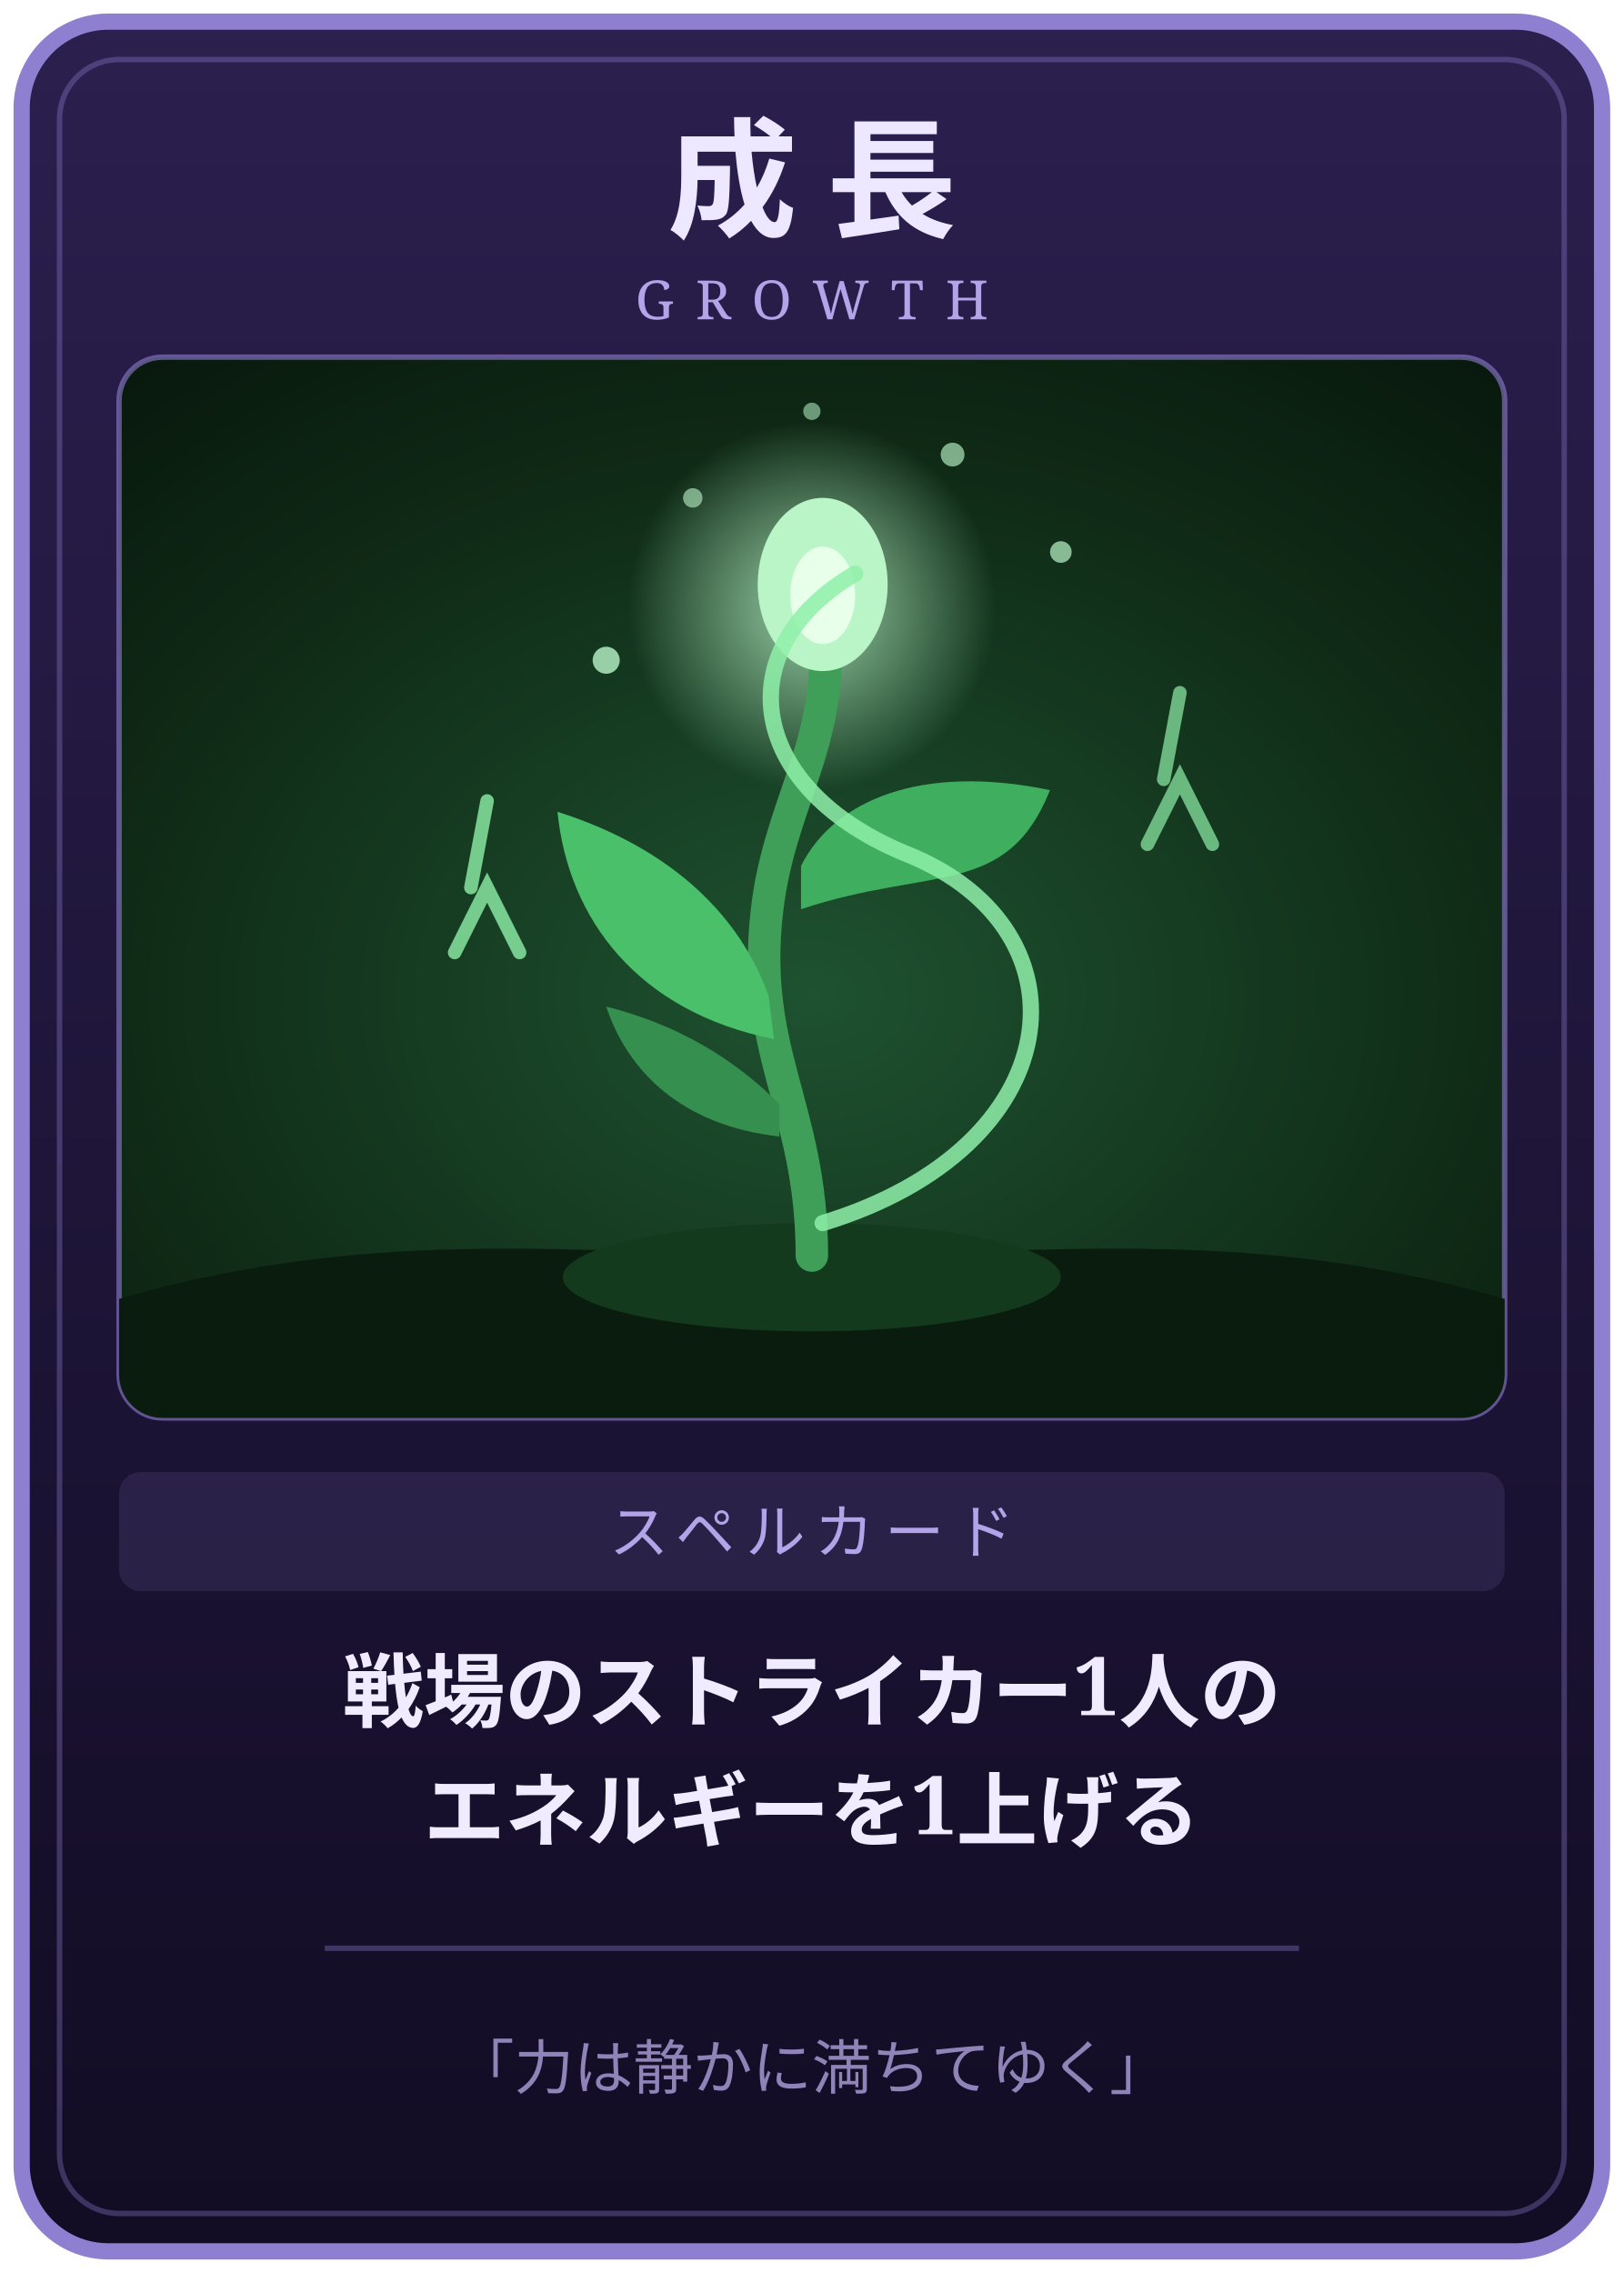
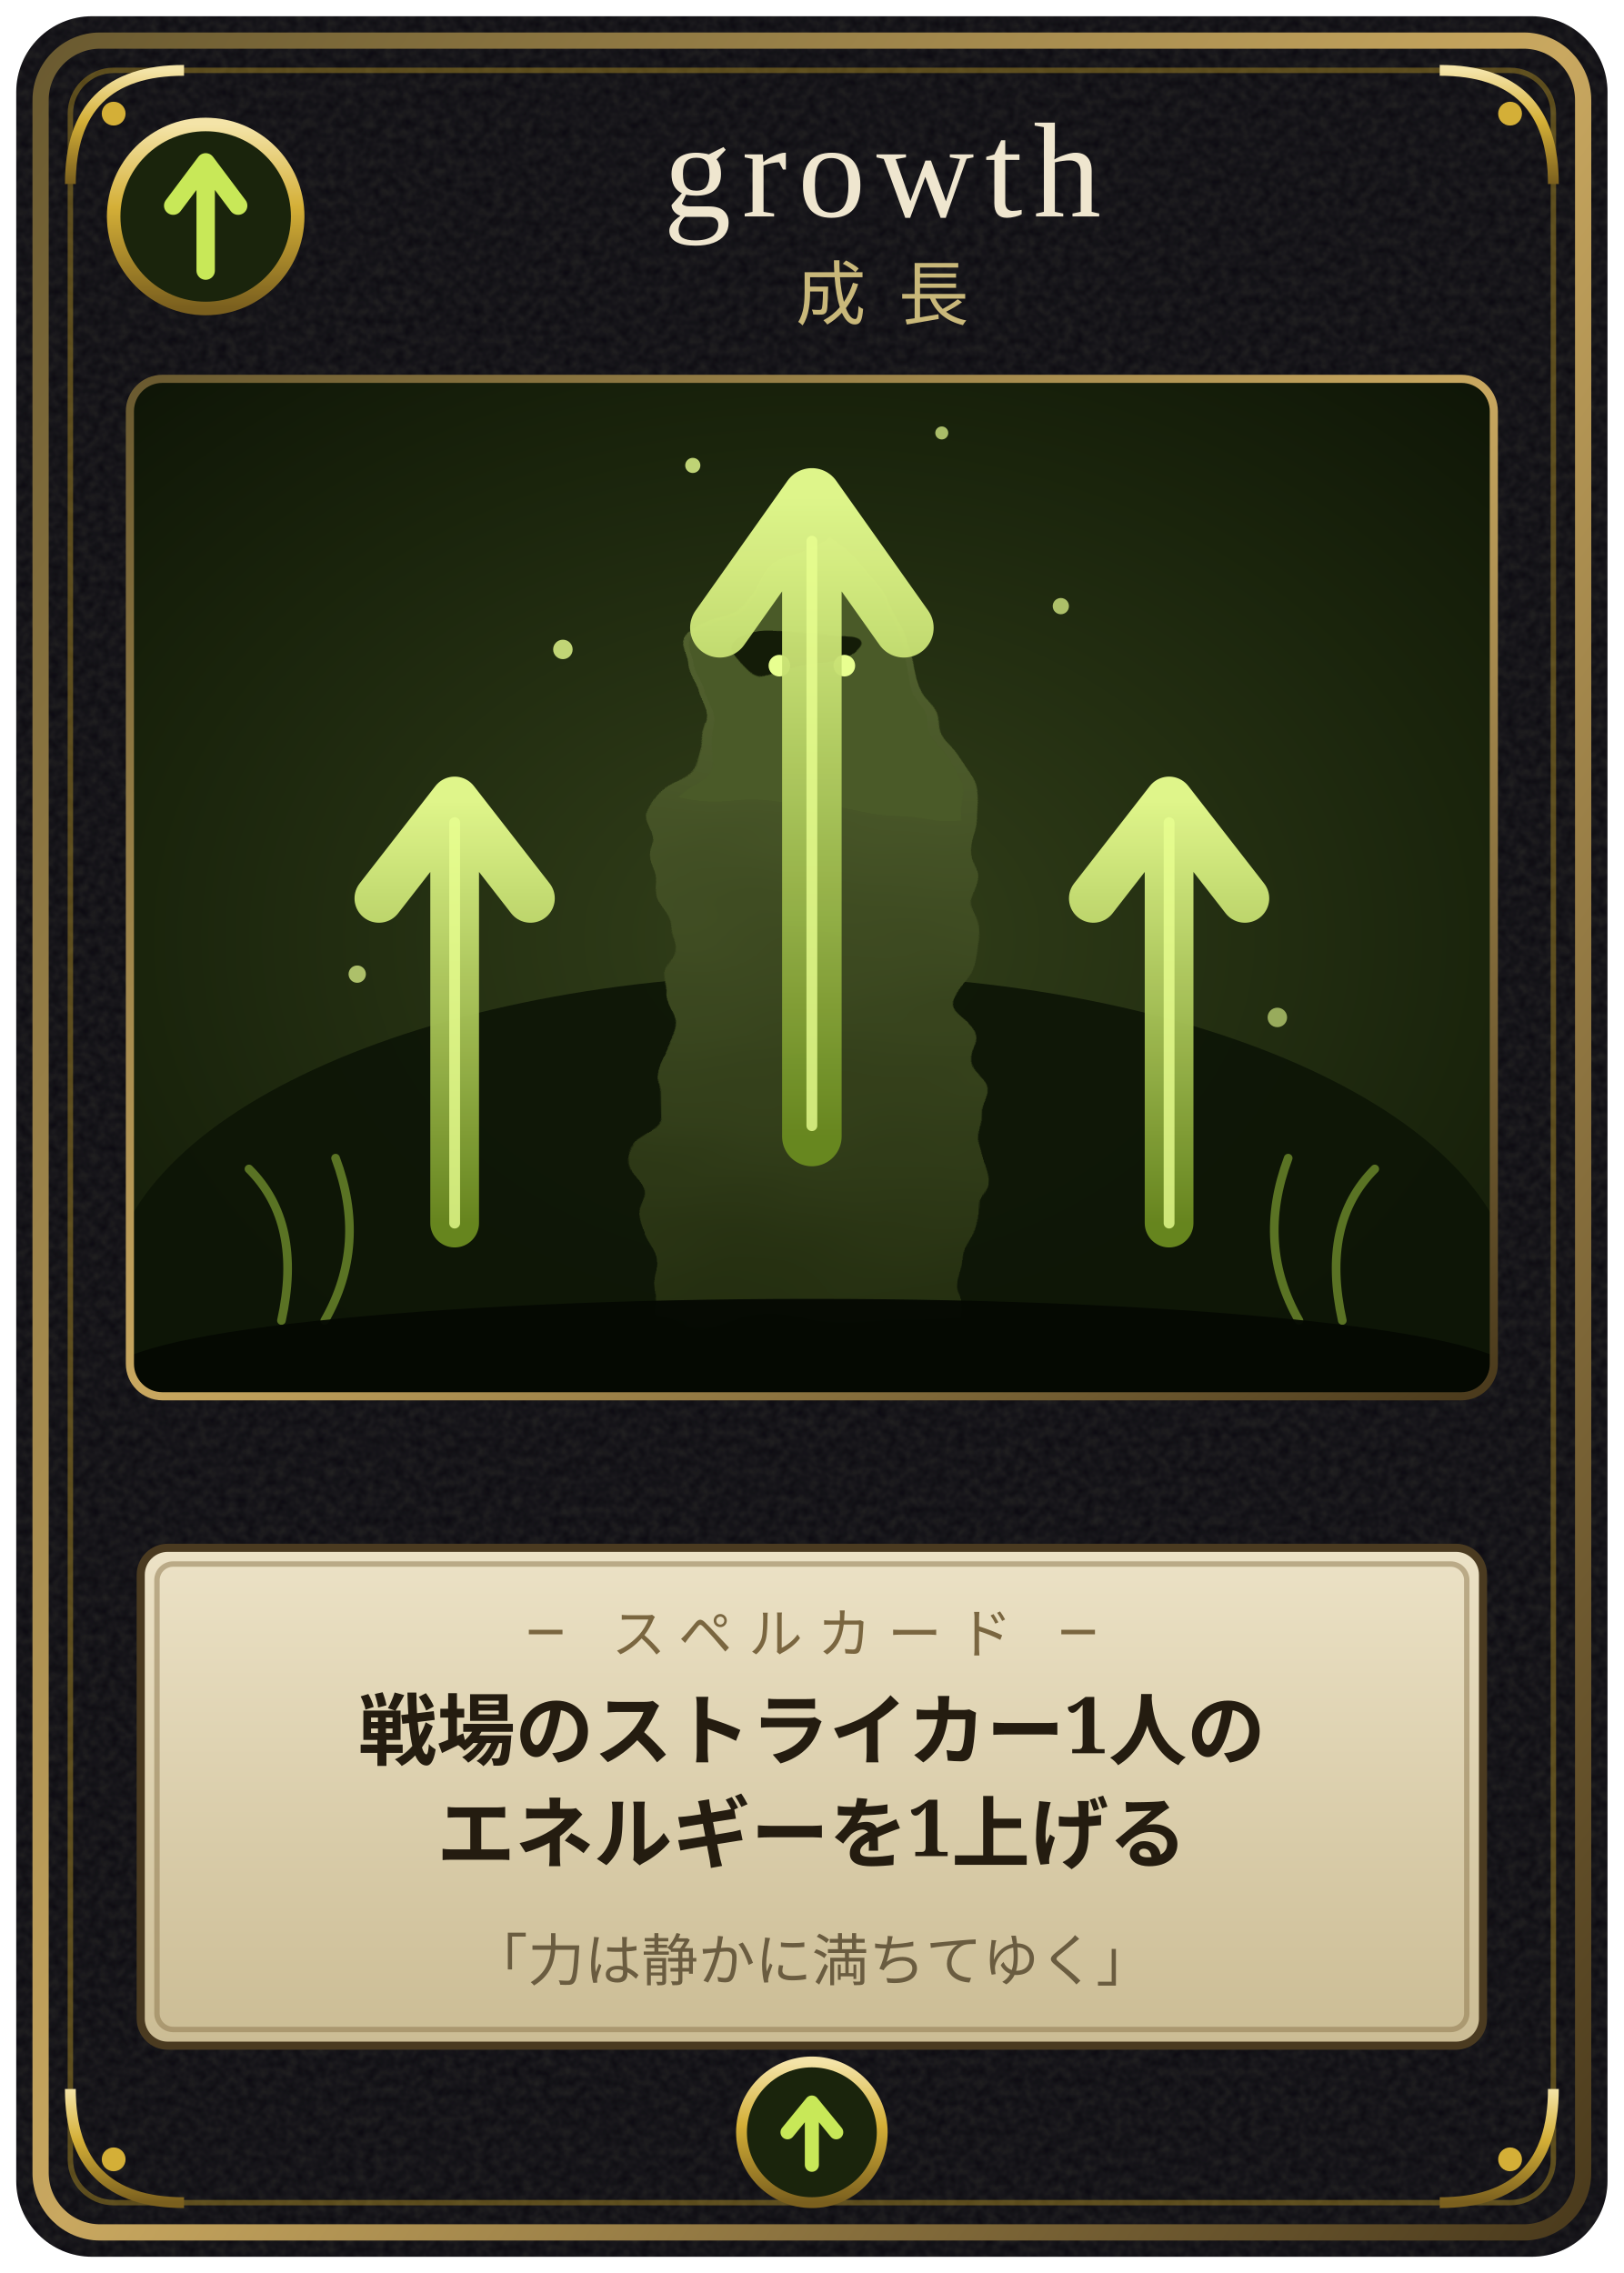
<svg xmlns="http://www.w3.org/2000/svg" viewBox="0 0 300 420" font-family="'Hiragino Mincho ProN','Yu Mincho','Noto Serif JP',serif">
  <defs>
-     <linearGradient id="gr-bg" x1="0" y1="0" x2="0" y2="1">
-       <stop offset="0" stop-color="#2b1f4e" />
-       <stop offset="1" stop-color="#120c24" />
+     <linearGradient id="gr-gold" x1="0" y1="0" x2="0" y2="1">
+       <stop offset="0" stop-color="#f4e4a8" />
+       <stop offset=".45" stop-color="#d4af37" />
+       <stop offset="1" stop-color="#7a5f1e" />
    </linearGradient>
-     <radialGradient id="gr-art" cx="0.5" cy="0.6" r="0.85">
-       <stop offset="0" stop-color="#1e5230" />
-       <stop offset="0.6" stop-color="#0f2a16" />
-       <stop offset="1" stop-color="#06130a" />
+     <linearGradient id="gr-frame" x1="0" y1="0" x2="1" y2="1">
+       <stop offset="0" stop-color="#6a5a30" />
+       <stop offset=".5" stop-color="#c9a860" />
+       <stop offset="1" stop-color="#4a3a1c" />
+     </linearGradient>
+     <linearGradient id="gr-parch" x1="0" y1="0" x2="0" y2="1">
+       <stop offset="0" stop-color="#ece2c6" />
+       <stop offset="1" stop-color="#cbbc94" />
+     </linearGradient>
+     <radialGradient id="gr-art" cx=".5" cy=".55" r=".9">
+       <stop offset="0" stop-color="#33401a" />
+       <stop offset=".55" stop-color="#1a240c" />
+       <stop offset="1" stop-color="#070c03" />
    </radialGradient>
-     <radialGradient id="gr-glow" cx="0.5" cy="0.5" r="0.5">
-       <stop offset="0" stop-color="#baf5c8" stop-opacity="0.8" />
-       <stop offset="1" stop-color="#baf5c8" stop-opacity="0" />
-     </radialGradient>
+     <linearGradient id="gr-arrow" x1="0" y1="1" x2="0" y2="0">
+       <stop offset="0" stop-color="#6a8a20" />
+       <stop offset="1" stop-color="#e8ff90" />
+     </linearGradient>
+     <linearGradient id="gr-knight" x1="0" y1="0" x2="0" y2="1">
+       <stop offset="0" stop-color="#5a6a34" />
+       <stop offset="1" stop-color="#242e10" />
+     </linearGradient>
+     <filter id="gr-noise" x="0" y="0" width="100%" height="100%">
+       <feTurbulence type="fractalNoise" baseFrequency=".55" numOctaves="2" result="n" seed="12" />
+       <feColorMatrix in="n" type="matrix" values="0 0 0 0 .5 0 0 0 0 .58 0 0 0 0 .3 0 0 0 .14 0" />
+       <feComposite operator="in" in2="SourceGraphic" />
+     </filter>
+     <filter id="gr-mist" x="-25%" y="-25%" width="150%" height="150%">
+       <feTurbulence type="fractalNoise" baseFrequency=".02 .045" numOctaves="3" seed="6" result="w" />
+       <feDisplacementMap in="SourceGraphic" in2="w" scale="20" />
+     </filter>
    <clipPath id="gr-clip">
-       <rect x="22" y="66" width="256" height="196" rx="8" />
+       <rect x="24" y="70" width="252" height="188" rx="6" />
    </clipPath>
  </defs>
-   <rect x="4" y="4" width="292" height="412" rx="16" fill="url(#gr-bg)" stroke="#8f7fd0" stroke-width="3" />
-   <rect x="11" y="11" width="278" height="398" rx="11" fill="none" stroke="#8f7fd0" stroke-opacity="0.35" />
-   <text x="150" y="42" text-anchor="middle" font-size="24" font-weight="bold" fill="#ede8ff">成 長</text>
-   <text x="150" y="59" text-anchor="middle" font-size="10" letter-spacing="4" fill="#b3a4ea" font-family="Georgia,serif">GROWTH</text>
-   <rect x="22" y="66" width="256" height="196" rx="8" fill="url(#gr-art)" stroke="#8f7fd0" stroke-opacity="0.6" />
+   <rect x="3" y="3" width="294" height="414" rx="14" fill="#0a0810" />
+   <rect x="3" y="3" width="294" height="414" rx="14" filter="url(#gr-noise)" />
+   <rect x="7.5" y="7.5" width="285" height="405" rx="11" fill="none" stroke="url(#gr-frame)" stroke-width="3" />
+   <rect x="13" y="13" width="274" height="394" rx="8" fill="none" stroke="#c9a227" stroke-opacity=".4" />
+   <g stroke="url(#gr-gold)" stroke-width="2" fill="none">
+     <path d="M13 34 Q13 13 34 13" />
+     <path d="M266 13 Q287 13 287 34" />
+     <path d="M287 386 Q287 407 266 407" />
+     <path d="M34 407 Q13 407 13 386" />
+   </g>
+   <g fill="#d4af37">
+     <circle cx="21" cy="21" r="2.2" />
+     <circle cx="279" cy="21" r="2.2" />
+     <circle cx="279" cy="399" r="2.2" />
+     <circle cx="21" cy="399" r="2.2" />
+   </g>
+   <circle cx="38" cy="40" r="17" fill="#1a240c" stroke="url(#gr-gold)" stroke-width="2.5" />
+   <path d="M38 50 V32 M32 38 L38 30 L44 38" stroke="#c8e858" stroke-width="3.4" fill="none" stroke-linecap="round" stroke-linejoin="round" />
+   <text x="163" y="40" text-anchor="middle" font-size="25" fill="#efe6cf" font-family="Georgia,'Times New Roman',serif" letter-spacing="2">growth</text>
+   <text x="163" y="59" text-anchor="middle" font-size="13" letter-spacing="6" fill="#c9b87a">成長</text>
+   <rect x="24" y="70" width="252" height="188" rx="6" fill="url(#gr-art)" />
  <g clip-path="url(#gr-clip)">
-     <path d="M22 240 C70 226 110 232 150 232 C190 232 230 226 278 240 L278 262 L22 262 Z" fill="#0a1c0e" />
-     <ellipse cx="150" cy="236" rx="46" ry="10" fill="#143a1e" />
-     <circle cx="150" cy="112" r="34" fill="url(#gr-glow)" />
-     <path d="M150 232 C150 204 138 194 142 166 C145 146 155 136 152 112" fill="none" stroke="#3f9e58" stroke-width="6" stroke-linecap="round" />
-     <path d="M143 192 C118 187 105 170 103 150 C125 157 137 170 142 184 Z" fill="#4ac06a" />
-     <path d="M148 168 C172 160 186 166 194 146 C170 141 154 148 148 160 Z" fill="#3fae5e" />
-     <path d="M144 210 C126 208 116 198 112 186 C128 190 138 198 144 204 Z" fill="#358f4e" />
-     <ellipse cx="152" cy="108" rx="12" ry="16" fill="#baf5c8" />
-     <ellipse cx="152" cy="110" rx="6" ry="9" fill="#e8ffe9" />
-     <path d="M152 226 C198 212 202 172 168 158 C138 146 134 120 158 106" fill="none" stroke="#8ef0a8" stroke-width="3" stroke-linecap="round" opacity="0.85" />
-     <path d="M84 176 L90 164 L96 176 M87 164 L90 148" stroke="#8ef0a8" stroke-width="2.5" fill="none" stroke-linecap="round" opacity="0.8" />
-     <path d="M212 156 L218 144 L224 156 M215 144 L218 128" stroke="#8ef0a8" stroke-width="2.5" fill="none" stroke-linecap="round" opacity="0.7" />
-     <circle cx="112" cy="122" r="2.5" fill="#baf5c8" opacity="0.8" />
-     <circle cx="196" cy="102" r="2" fill="#baf5c8" opacity="0.7" />
-     <circle cx="128" cy="92" r="1.8" fill="#baf5c8" opacity="0.6" />
-     <circle cx="176" cy="84" r="2.2" fill="#baf5c8" opacity="0.65" />
-     <circle cx="150" cy="76" r="1.6" fill="#baf5c8" opacity="0.55" />
+     <ellipse cx="150" cy="240" rx="130" ry="60" fill="#0c1405" opacity=".9" />
+     <g filter="url(#gr-mist)">
+       <path d="M150 96 C120 118 116 168 122 244 L178 244 C184 168 180 118 150 96 Z" fill="url(#gr-knight)" />
+       <path d="M150 96 C136 106 128 124 126 148 L174 148 C172 124 164 106 150 96 Z" fill="#4a5a28" />
+       <rect x="139" y="118" width="22" height="9" rx="4" fill="#141c08" />
+     </g>
+     <circle cx="144" cy="123" r="2" fill="#e8ff90" />
+     <circle cx="156" cy="123" r="2" fill="#e8ff90" />
+     <g stroke="url(#gr-arrow)" stroke-width="9" fill="none" stroke-linecap="round" stroke-linejoin="round" opacity=".95">
+       <path d="M84 226 V150 M70 166 L84 148 L98 166" />
+       <path d="M150 210 V96 M133 116 L150 92 L167 116" stroke-width="11" />
+       <path d="M216 226 V150 M202 166 L216 148 L230 166" />
+     </g>
+     <g stroke="#e8ff90" stroke-width="2" fill="none" opacity=".8" stroke-linecap="round">
+       <path d="M84 226 V152" />
+       <path d="M150 208 V100" />
+       <path d="M216 226 V152" />
+     </g>
+     <g fill="#e8ff90">
+       <circle cx="104" cy="120" r="1.8" opacity=".8">
+         <animate attributeName="cy" values="120;104;120" dur="4.5s" repeatCount="indefinite" />
+       </circle>
+       <circle cx="196" cy="112" r="1.5" opacity=".7">
+         <animate attributeName="cy" values="112;96;112" dur="5.5s" repeatCount="indefinite" />
+       </circle>
+       <circle cx="66" cy="180" r="1.6" opacity=".7" />
+       <circle cx="236" cy="188" r="1.8" opacity=".6" />
+       <circle cx="128" cy="86" r="1.4" opacity=".8" />
+       <circle cx="174" cy="80" r="1.2" opacity=".7" />
+     </g>
+     <g stroke="#7a9a30" stroke-width="1.6" fill="none" opacity=".7" stroke-linecap="round">
+       <path d="M52 244 q4 -18 -6 -28 M60 244 q8 -14 2 -30" />
+       <path d="M248 244 q-4 -18 6 -28 M240 244 q-8 -14 -2 -30" />
+     </g>
+     <ellipse cx="150" cy="254" rx="130" ry="14" fill="#040802" opacity=".95" />
  </g>
-   <rect x="22" y="272" width="256" height="22" rx="4" fill="#8f7fd0" fill-opacity="0.14" />
-   <text x="150" y="287" text-anchor="middle" font-size="11" letter-spacing="2" fill="#b3a4ea">スペルカード</text>
-   <text x="150" y="318" text-anchor="middle" font-size="15" font-weight="bold" fill="#f0ebff">戦場のストライカー1人の</text>
-   <text x="150" y="340" text-anchor="middle" font-size="15" font-weight="bold" fill="#f0ebff">エネルギーを1上げる</text>
-   <line x1="60" y1="360" x2="240" y2="360" stroke="#8f7fd0" stroke-opacity="0.35" />
-   <text x="150" y="386" text-anchor="middle" font-size="11" fill="#8f83b8">「力は静かに満ちてゆく」</text>
+   <rect x="24" y="70" width="252" height="188" rx="6" fill="none" stroke="url(#gr-frame)" stroke-width="1.5" />
+   <rect x="26" y="286" width="248" height="92" rx="5" fill="url(#gr-parch)" stroke="#4a3a20" stroke-width="1.5" />
+   <rect x="29" y="289" width="242" height="86" rx="3" fill="none" stroke="#8a744a" stroke-opacity=".5" />
+   <text x="150" y="305" text-anchor="middle" font-size="10" letter-spacing="3" fill="#7a6640">─ スペルカード ─</text>
+   <text x="150" y="325" text-anchor="middle" font-size="14.5" font-weight="bold" fill="#241c10">戦場のストライカー1人の</text>
+   <text x="150" y="344" text-anchor="middle" font-size="14.5" font-weight="bold" fill="#241c10">エネルギーを1上げる</text>
+   <text x="150" y="366" text-anchor="middle" font-size="10.5" fill="#6a5c40">「力は静かに満ちてゆく」</text>
+   <circle cx="150" cy="394" r="13" fill="#1a240c" stroke="url(#gr-gold)" stroke-width="2" />
+   <path d="M150 400 V390 M145.5 394 L150 388.5 L154.5 394" stroke="#c8e858" stroke-width="2.6" fill="none" stroke-linecap="round" stroke-linejoin="round" />
</svg>
